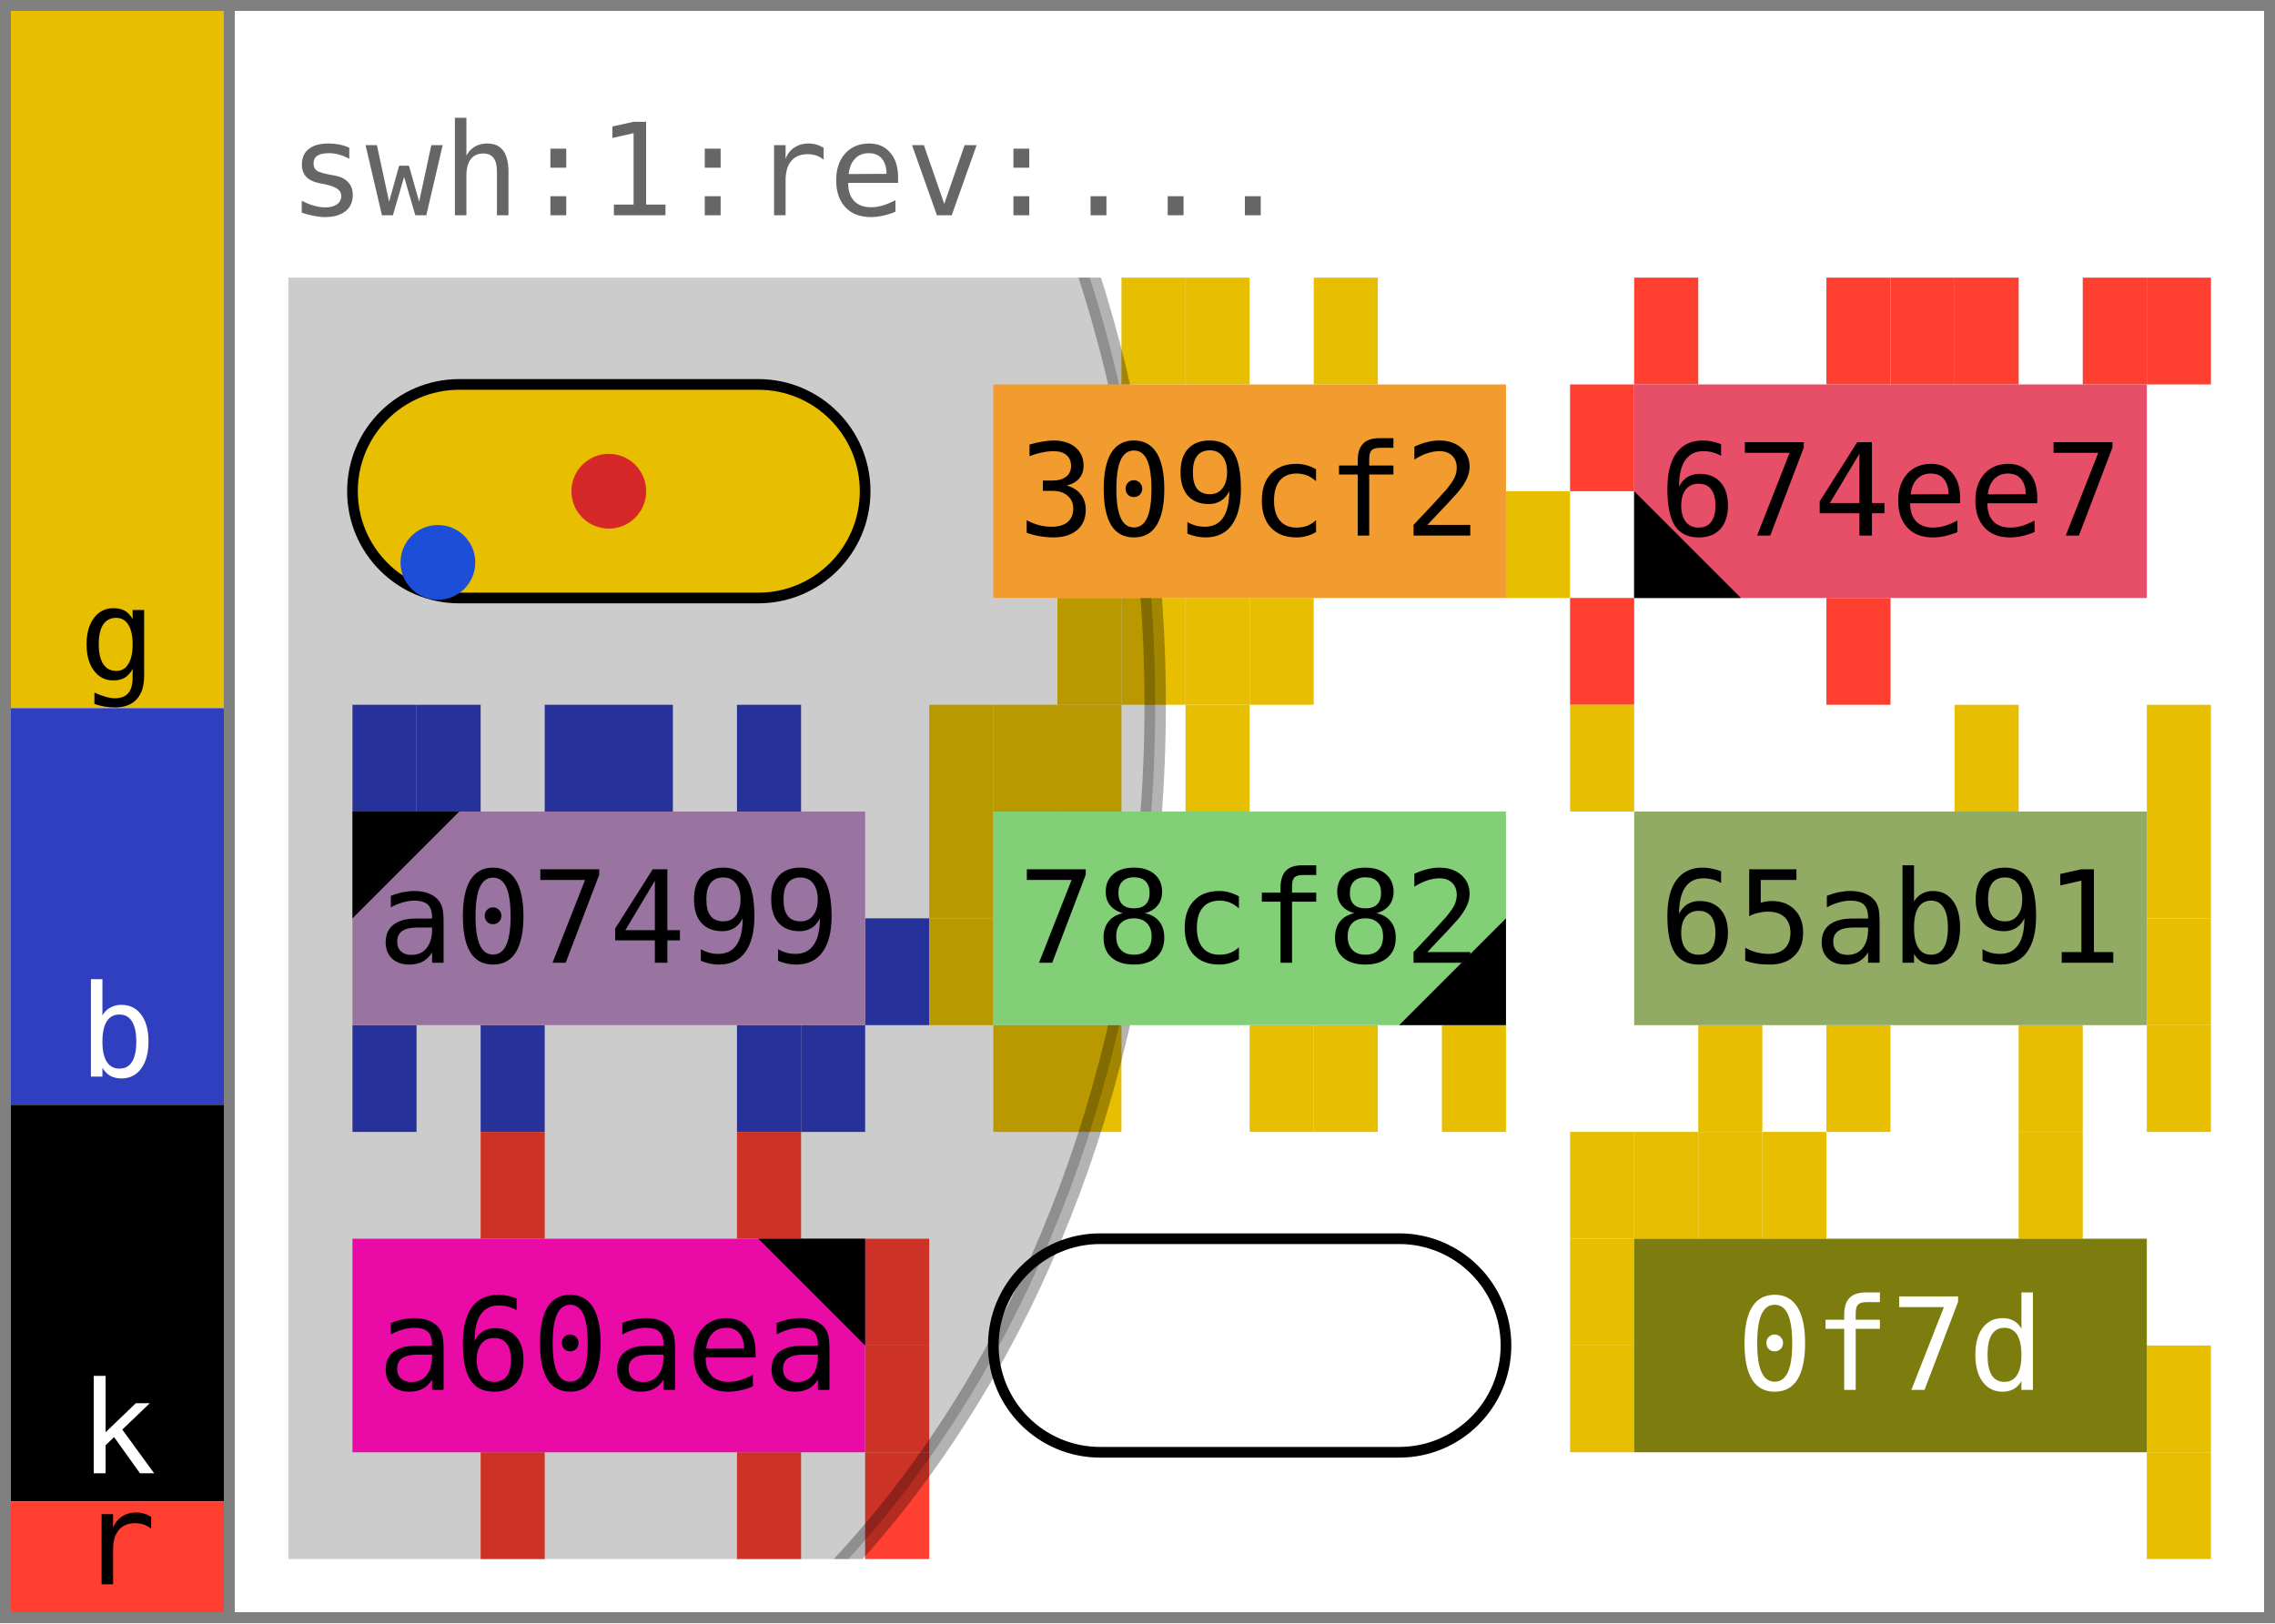
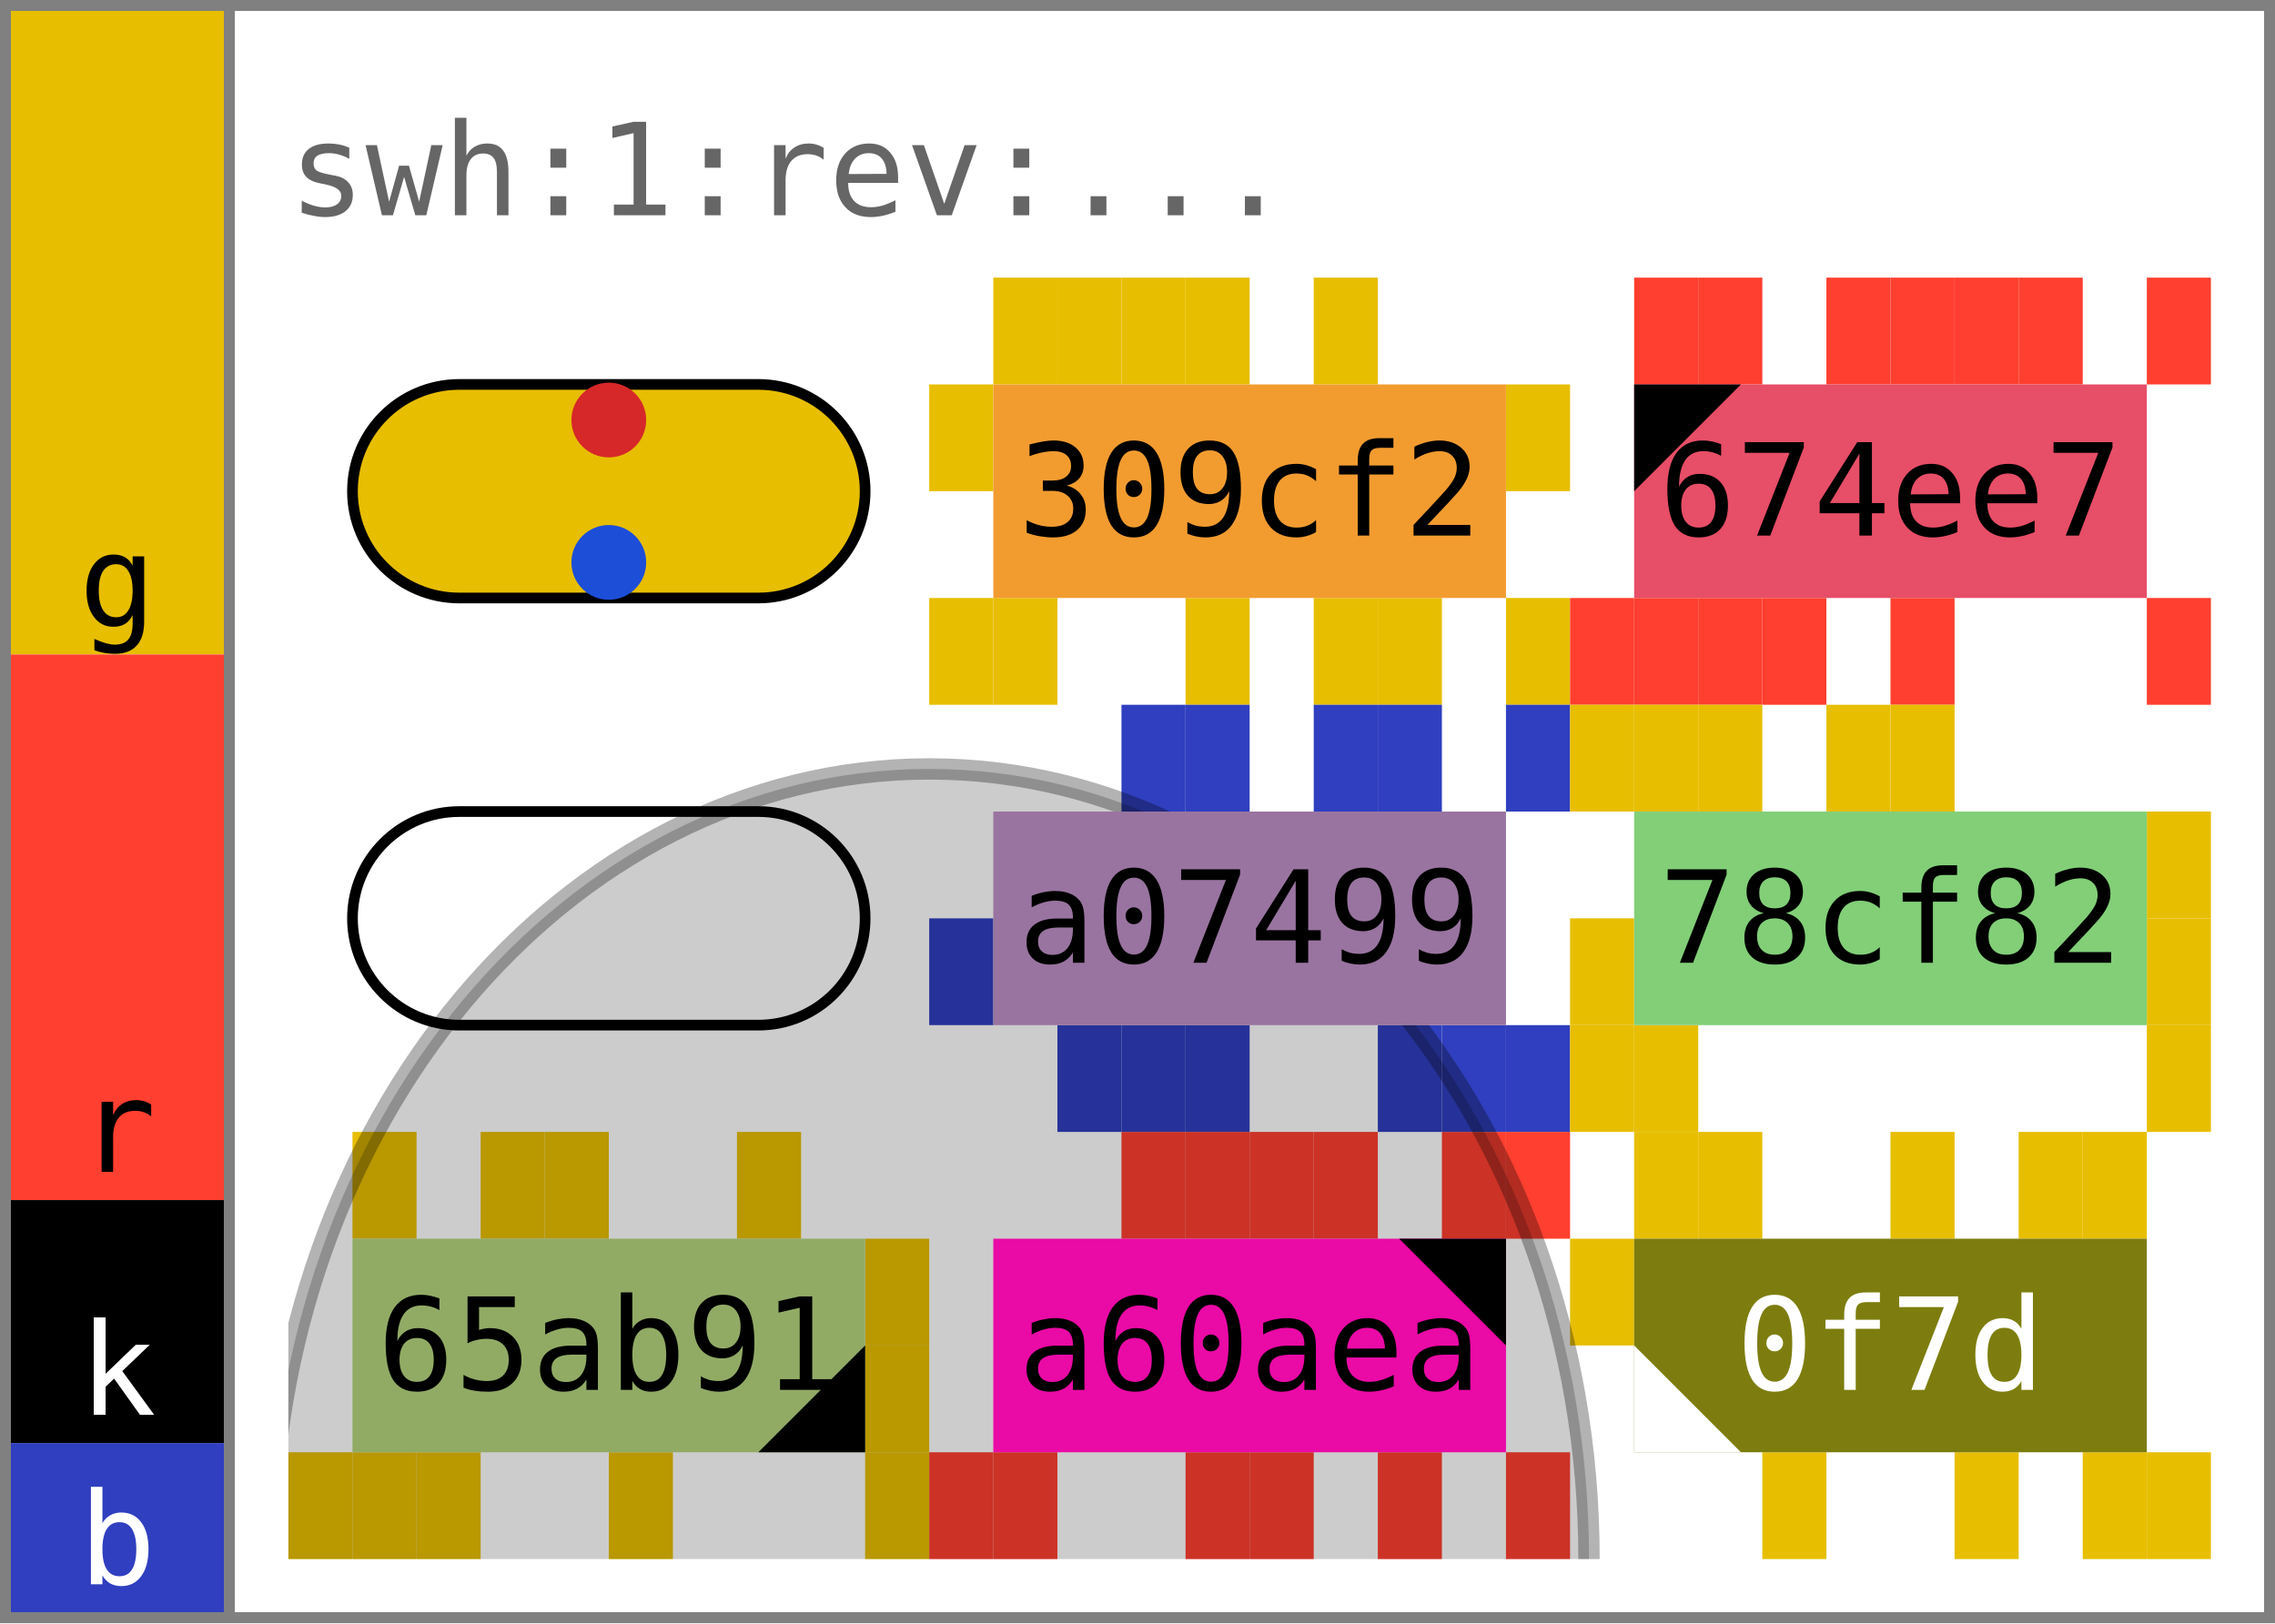
<svg xmlns="http://www.w3.org/2000/svg" width="213.0" height="152.0" viewBox="0 0 213.0 152.0" data-entviz-version="v7" data-entviz-lib="0.7.0" data-input-bytes="50" data-cols="3" data-rows="3">
  <defs>
-     <clipPath id="grid-clip-0f0858a203721468-3x3">
+     <clipPath id="grid-clip-b2d45e3d12f64e72-3x3">
      <rect x="27.0" y="26.0" width="180.0" height="120.0" />
    </clipPath>
  </defs>
  <rect x="0" y="0" width="213.0" height="152.0" fill="#ffffff" />
  <g data-channel="grid">
    <rect x="27.0" y="26.0" width="180.0" height="120.0" fill="#ffffff" />
    <g>
+       <rect x="93.0" y="26.0" width="6.0" height="10.0" fill="#e7be00" />
+       <rect x="99.0" y="26.0" width="6.0" height="10.0" fill="#e7be00" />
      <rect x="105.0" y="26.0" width="6.0" height="10.0" fill="#e7be00" />
      <rect x="111.0" y="26.0" width="6.0" height="10.0" fill="#e7be00" />
      <rect x="123.0" y="26.0" width="6.0" height="10.0" fill="#e7be00" />
-       <rect x="141.0" y="46.0" width="6.0" height="10.0" fill="#e7be00" />
-       <rect x="117.0" y="56.0" width="6.0" height="10.0" fill="#e7be00" />
+       <rect x="141.0" y="36.0" width="6.0" height="10.0" fill="#e7be00" />
+       <rect x="141.0" y="56.0" width="6.0" height="10.0" fill="#e7be00" />
+       <rect x="129.0" y="56.0" width="6.0" height="10.0" fill="#e7be00" />
+       <rect x="123.0" y="56.0" width="6.0" height="10.0" fill="#e7be00" />
      <rect x="111.0" y="56.0" width="6.0" height="10.0" fill="#e7be00" />
-       <rect x="105.0" y="56.0" width="6.0" height="10.0" fill="#e7be00" />
-       <rect x="99.0" y="56.0" width="6.0" height="10.0" fill="#e7be00" />
+       <rect x="93.0" y="56.0" width="6.0" height="10.0" fill="#e7be00" />
+       <rect x="87.0" y="56.0" width="6.0" height="10.0" fill="#e7be00" />
+       <rect x="87.0" y="36.0" width="6.0" height="10.0" fill="#e7be00" />
      <rect x="153.0" y="26.0" width="6.0" height="10.0" fill="#ff3f2f" />
+       <rect x="159.0" y="26.0" width="6.0" height="10.0" fill="#ff3f2f" />
      <rect x="171.0" y="26.0" width="6.0" height="10.0" fill="#ff3f2f" />
      <rect x="177.0" y="26.0" width="6.0" height="10.0" fill="#ff3f2f" />
      <rect x="183.0" y="26.0" width="6.0" height="10.0" fill="#ff3f2f" />
-       <rect x="195.0" y="26.0" width="6.0" height="10.0" fill="#ff3f2f" />
+       <rect x="189.0" y="26.0" width="6.0" height="10.0" fill="#ff3f2f" />
      <rect x="201.0" y="26.0" width="6.0" height="10.0" fill="#ff3f2f" />
-       <rect x="171.0" y="56.0" width="6.0" height="10.0" fill="#ff3f2f" />
+       <rect x="201.0" y="56.0" width="6.0" height="10.0" fill="#ff3f2f" />
+       <rect x="177.0" y="56.0" width="6.0" height="10.0" fill="#ff3f2f" />
+       <rect x="165.0" y="56.0" width="6.0" height="10.0" fill="#ff3f2f" />
+       <rect x="159.0" y="56.0" width="6.0" height="10.0" fill="#ff3f2f" />
+       <rect x="153.0" y="56.0" width="6.0" height="10.0" fill="#ff3f2f" />
      <rect x="147.0" y="56.0" width="6.0" height="10.0" fill="#ff3f2f" />
-       <rect x="147.0" y="36.0" width="6.0" height="10.0" fill="#ff3f2f" />
-       <rect x="33.0" y="66.0" width="6.0" height="10.0" fill="#2f3fbf" />
-       <rect x="39.0" y="66.0" width="6.0" height="10.0" fill="#2f3fbf" />
-       <rect x="51.0" y="66.0" width="6.0" height="10.0" fill="#2f3fbf" />
-       <rect x="57.0" y="66.0" width="6.0" height="10.0" fill="#2f3fbf" />
-       <rect x="69.0" y="66.0" width="6.0" height="10.0" fill="#2f3fbf" />
-       <rect x="81.0" y="86.0" width="6.0" height="10.0" fill="#2f3fbf" />
-       <rect x="75.0" y="96.0" width="6.0" height="10.0" fill="#2f3fbf" />
-       <rect x="69.0" y="96.0" width="6.0" height="10.0" fill="#2f3fbf" />
-       <rect x="45.0" y="96.0" width="6.0" height="10.0" fill="#2f3fbf" />
-       <rect x="33.0" y="96.0" width="6.0" height="10.0" fill="#2f3fbf" />
-       <rect x="87.0" y="66.0" width="6.0" height="10.0" fill="#e7be00" />
-       <rect x="93.0" y="66.0" width="6.0" height="10.0" fill="#e7be00" />
-       <rect x="99.0" y="66.0" width="6.0" height="10.0" fill="#e7be00" />
-       <rect x="111.0" y="66.0" width="6.0" height="10.0" fill="#e7be00" />
-       <rect x="135.0" y="96.0" width="6.0" height="10.0" fill="#e7be00" />
-       <rect x="123.0" y="96.0" width="6.0" height="10.0" fill="#e7be00" />
-       <rect x="117.0" y="96.0" width="6.0" height="10.0" fill="#e7be00" />
-       <rect x="99.0" y="96.0" width="6.0" height="10.0" fill="#e7be00" />
-       <rect x="93.0" y="96.0" width="6.0" height="10.0" fill="#e7be00" />
-       <rect x="87.0" y="86.0" width="6.0" height="10.0" fill="#e7be00" />
-       <rect x="87.0" y="76.0" width="6.0" height="10.0" fill="#e7be00" />
+       <rect x="105.0" y="66.0" width="6.0" height="10.0" fill="#2f3fbf" />
+       <rect x="111.0" y="66.0" width="6.0" height="10.0" fill="#2f3fbf" />
+       <rect x="123.0" y="66.0" width="6.0" height="10.0" fill="#2f3fbf" />
+       <rect x="129.0" y="66.0" width="6.0" height="10.0" fill="#2f3fbf" />
+       <rect x="141.0" y="66.0" width="6.0" height="10.0" fill="#2f3fbf" />
+       <rect x="141.0" y="96.0" width="6.0" height="10.0" fill="#2f3fbf" />
+       <rect x="135.0" y="96.0" width="6.0" height="10.0" fill="#2f3fbf" />
+       <rect x="129.0" y="96.0" width="6.0" height="10.0" fill="#2f3fbf" />
+       <rect x="111.0" y="96.0" width="6.0" height="10.0" fill="#2f3fbf" />
+       <rect x="105.0" y="96.0" width="6.0" height="10.0" fill="#2f3fbf" />
+       <rect x="99.0" y="96.0" width="6.0" height="10.0" fill="#2f3fbf" />
+       <rect x="87.0" y="86.0" width="6.0" height="10.0" fill="#2f3fbf" />
      <rect x="147.0" y="66.0" width="6.0" height="10.0" fill="#e7be00" />
-       <rect x="183.0" y="66.0" width="6.0" height="10.0" fill="#e7be00" />
-       <rect x="201.0" y="66.0" width="6.0" height="10.0" fill="#e7be00" />
+       <rect x="153.0" y="66.0" width="6.0" height="10.0" fill="#e7be00" />
+       <rect x="159.0" y="66.0" width="6.0" height="10.0" fill="#e7be00" />
+       <rect x="171.0" y="66.0" width="6.0" height="10.0" fill="#e7be00" />
+       <rect x="177.0" y="66.0" width="6.0" height="10.0" fill="#e7be00" />
      <rect x="201.0" y="76.0" width="6.0" height="10.0" fill="#e7be00" />
      <rect x="201.0" y="86.0" width="6.0" height="10.0" fill="#e7be00" />
      <rect x="201.0" y="96.0" width="6.0" height="10.0" fill="#e7be00" />
-       <rect x="189.0" y="96.0" width="6.0" height="10.0" fill="#e7be00" />
-       <rect x="171.0" y="96.0" width="6.0" height="10.0" fill="#e7be00" />
-       <rect x="159.0" y="96.0" width="6.0" height="10.0" fill="#e7be00" />
-       <rect x="45.0" y="106.0" width="6.0" height="10.0" fill="#ff3f2f" />
-       <rect x="69.0" y="106.0" width="6.0" height="10.0" fill="#ff3f2f" />
-       <rect x="81.0" y="116.0" width="6.0" height="10.0" fill="#ff3f2f" />
-       <rect x="81.0" y="126.0" width="6.0" height="10.0" fill="#ff3f2f" />
-       <rect x="81.0" y="136.0" width="6.0" height="10.0" fill="#ff3f2f" />
-       <rect x="69.0" y="136.0" width="6.0" height="10.0" fill="#ff3f2f" />
-       <rect x="45.0" y="136.0" width="6.0" height="10.0" fill="#ff3f2f" />
-       <rect x="147.0" y="106.0" width="6.0" height="10.0" fill="#e7be00" />
+       <rect x="153.0" y="96.0" width="6.0" height="10.0" fill="#e7be00" />
+       <rect x="147.0" y="96.0" width="6.0" height="10.0" fill="#e7be00" />
+       <rect x="147.0" y="86.0" width="6.0" height="10.0" fill="#e7be00" />
+       <rect x="33.0" y="106.0" width="6.0" height="10.0" fill="#e7be00" />
+       <rect x="45.0" y="106.0" width="6.0" height="10.0" fill="#e7be00" />
+       <rect x="51.0" y="106.0" width="6.0" height="10.0" fill="#e7be00" />
+       <rect x="69.0" y="106.0" width="6.0" height="10.0" fill="#e7be00" />
+       <rect x="81.0" y="116.0" width="6.0" height="10.0" fill="#e7be00" />
+       <rect x="81.0" y="126.0" width="6.0" height="10.0" fill="#e7be00" />
+       <rect x="81.0" y="136.0" width="6.0" height="10.0" fill="#e7be00" />
+       <rect x="57.0" y="136.0" width="6.0" height="10.0" fill="#e7be00" />
+       <rect x="39.0" y="136.0" width="6.0" height="10.0" fill="#e7be00" />
+       <rect x="33.0" y="136.0" width="6.0" height="10.0" fill="#e7be00" />
+       <rect x="27.0" y="136.0" width="6.0" height="10.0" fill="#e7be00" />
+       <rect x="105.0" y="106.0" width="6.0" height="10.0" fill="#ff3f2f" />
+       <rect x="111.0" y="106.0" width="6.0" height="10.0" fill="#ff3f2f" />
+       <rect x="117.0" y="106.0" width="6.0" height="10.0" fill="#ff3f2f" />
+       <rect x="123.0" y="106.0" width="6.0" height="10.0" fill="#ff3f2f" />
+       <rect x="135.0" y="106.0" width="6.0" height="10.0" fill="#ff3f2f" />
+       <rect x="141.0" y="106.0" width="6.0" height="10.0" fill="#ff3f2f" />
+       <rect x="141.0" y="136.0" width="6.0" height="10.0" fill="#ff3f2f" />
+       <rect x="129.0" y="136.0" width="6.0" height="10.0" fill="#ff3f2f" />
+       <rect x="117.0" y="136.0" width="6.0" height="10.0" fill="#ff3f2f" />
+       <rect x="111.0" y="136.0" width="6.0" height="10.0" fill="#ff3f2f" />
+       <rect x="93.0" y="136.0" width="6.0" height="10.0" fill="#ff3f2f" />
+       <rect x="87.0" y="136.0" width="6.0" height="10.0" fill="#ff3f2f" />
      <rect x="153.0" y="106.0" width="6.0" height="10.0" fill="#e7be00" />
      <rect x="159.0" y="106.0" width="6.0" height="10.0" fill="#e7be00" />
-       <rect x="165.0" y="106.0" width="6.0" height="10.0" fill="#e7be00" />
+       <rect x="177.0" y="106.0" width="6.0" height="10.0" fill="#e7be00" />
      <rect x="189.0" y="106.0" width="6.0" height="10.0" fill="#e7be00" />
-       <rect x="201.0" y="126.0" width="6.0" height="10.0" fill="#e7be00" />
+       <rect x="195.0" y="106.0" width="6.0" height="10.0" fill="#e7be00" />
      <rect x="201.0" y="136.0" width="6.0" height="10.0" fill="#e7be00" />
-       <rect x="147.0" y="126.0" width="6.0" height="10.0" fill="#e7be00" />
+       <rect x="195.0" y="136.0" width="6.0" height="10.0" fill="#e7be00" />
+       <rect x="183.0" y="136.0" width="6.0" height="10.0" fill="#e7be00" />
+       <rect x="165.0" y="136.0" width="6.0" height="10.0" fill="#e7be00" />
      <rect x="147.0" y="116.0" width="6.0" height="10.0" fill="#e7be00" />
    </g>
-     <g clip-path="url(#grid-clip-0f0858a203721468-3x3)" data-channel="ellipse" data-ellipse-anchor-x="27.0" data-ellipse-anchor-y="66.0" data-ellipse-rx="81.1545882867999" data-ellipse-ry="104.79184701111055" data-ellipse-rotation-deg="0.0">
-       <ellipse cx="27.0" cy="66.0" rx="81.155" ry="104.792" transform="rotate(0.0 27.0 66.0)" fill="#000000" stroke="#000000" fill-opacity="0.2" stroke-opacity="0.3" stroke-width="2.0" />
+     <g clip-path="url(#grid-clip-b2d45e3d12f64e72-3x3)" data-channel="ellipse" data-ellipse-anchor-x="87.0" data-ellipse-anchor-y="146.0" data-ellipse-rx="61.772848404456795" data-ellipse-ry="73.99165358336032" data-ellipse-rotation-deg="180.0">
+       <ellipse cx="87.0" cy="146.0" rx="61.773" ry="73.992" transform="rotate(180.0 87.0 146.0)" fill="#000000" stroke="#000000" fill-opacity="0.2" stroke-opacity="0.3" stroke-width="2.0" />
    </g>
    <g>
      <g data-channel="cell" data-cell-index="0" data-cell-row="0" data-cell-col="0" data-cell-blank="true" data-cell-blank-map="true">
        <rect x="33.0" y="36.0" width="48.0" height="20.0" rx="10.0" ry="10.0" fill="#e7be00" stroke="#000000" stroke-width="1" />
-         <circle cx="57.0" cy="46.0" r="3.5" fill="#d62828" data-blank-map-max="true" />
-         <circle cx="41.0" cy="52.667" r="3.5" fill="#1d4ed8" data-blank-map-min="true" />
+         <circle cx="57.0" cy="39.333" r="3.5" fill="#d62828" data-blank-map-max="true" />
+         <circle cx="57.0" cy="52.667" r="3.5" fill="#1d4ed8" data-blank-map-min="true" />
      </g>
      <g data-channel="cell" data-cell-index="1" data-cell-row="0" data-cell-col="1">
        <rect x="93.0" y="36.0" width="48.0" height="20.0" fill="#f29c30" />
        <text x="117.0" y="46.0" fill="#000000" style="font-family: &quot;JetBrains Mono&quot;, &quot;Menlo&quot;, &quot;Consolas&quot;, &quot;DejaVu Sans Mono&quot;, &quot;Liberation Mono&quot;, &quot;Roboto Mono&quot;, &quot;Noto Sans Mono&quot;, monospace; font-size: 12.0px;" text-anchor="middle" dominant-baseline="central">309cf2</text>
      </g>
-       <g data-channel="cell" data-cell-index="2" data-cell-row="0" data-cell-col="2" data-cell-quartile="4">
+       <g data-channel="cell" data-cell-index="2" data-cell-row="0" data-cell-col="2" data-cell-quartile="1">
        <rect x="153.0" y="36.0" width="48.0" height="20.0" fill="#e74e67" />
        <text x="177.0" y="46.0" fill="#000000" style="font-family: &quot;JetBrains Mono&quot;, &quot;Menlo&quot;, &quot;Consolas&quot;, &quot;DejaVu Sans Mono&quot;, &quot;Liberation Mono&quot;, &quot;Roboto Mono&quot;, &quot;Noto Sans Mono&quot;, monospace; font-size: 12.0px;" text-anchor="middle" dominant-baseline="central">674ee7</text>
-         <polygon points="153.0,56.0 153.0,46.0 163.0,56.0" fill="#000000" />
+         <polygon points="153.0,36.0 163.0,36.0 153.0,46.0" fill="#000000" />
      </g>
-       <g data-channel="cell" data-cell-index="3" data-cell-row="1" data-cell-col="0" data-cell-quartile="1">
-         <rect x="33.0" y="76.0" width="48.0" height="20.0" fill="#9974a0" />
-         <text x="57.0" y="86.0" fill="#000000" style="font-family: &quot;JetBrains Mono&quot;, &quot;Menlo&quot;, &quot;Consolas&quot;, &quot;DejaVu Sans Mono&quot;, &quot;Liberation Mono&quot;, &quot;Roboto Mono&quot;, &quot;Noto Sans Mono&quot;, monospace; font-size: 12.0px;" text-anchor="middle" dominant-baseline="central">a07499</text>
-         <polygon points="33.0,76.0 43.0,76.0 33.0,86.0" fill="#000000" />
+       <g data-channel="cell" data-cell-index="3" data-cell-row="1" data-cell-col="0" data-cell-blank="true">
+         <rect x="33.0" y="76.0" width="48.0" height="20.0" rx="10.0" ry="10.0" fill="none" stroke="#000000" stroke-width="1" />
      </g>
-       <g data-channel="cell" data-cell-index="4" data-cell-row="1" data-cell-col="1" data-cell-quartile="3">
-         <rect x="93.0" y="76.0" width="48.0" height="20.0" fill="#82cf78" />
-         <text x="117.0" y="86.0" fill="#000000" style="font-family: &quot;JetBrains Mono&quot;, &quot;Menlo&quot;, &quot;Consolas&quot;, &quot;DejaVu Sans Mono&quot;, &quot;Liberation Mono&quot;, &quot;Roboto Mono&quot;, &quot;Noto Sans Mono&quot;, monospace; font-size: 12.0px;" text-anchor="middle" dominant-baseline="central">78cf82</text>
-         <polygon points="141.0,96.0 141.0,86.0 131.0,96.0" fill="#000000" />
+       <g data-channel="cell" data-cell-index="4" data-cell-row="1" data-cell-col="1">
+         <rect x="93.0" y="76.0" width="48.0" height="20.0" fill="#9974a0" />
+         <text x="117.0" y="86.0" fill="#000000" style="font-family: &quot;JetBrains Mono&quot;, &quot;Menlo&quot;, &quot;Consolas&quot;, &quot;DejaVu Sans Mono&quot;, &quot;Liberation Mono&quot;, &quot;Roboto Mono&quot;, &quot;Noto Sans Mono&quot;, monospace; font-size: 12.0px;" text-anchor="middle" dominant-baseline="central">a07499</text>
      </g>
      <g data-channel="cell" data-cell-index="5" data-cell-row="1" data-cell-col="2">
-         <rect x="153.0" y="76.0" width="48.0" height="20.0" fill="#91ab65" />
-         <text x="177.0" y="86.0" fill="#000000" style="font-family: &quot;JetBrains Mono&quot;, &quot;Menlo&quot;, &quot;Consolas&quot;, &quot;DejaVu Sans Mono&quot;, &quot;Liberation Mono&quot;, &quot;Roboto Mono&quot;, &quot;Noto Sans Mono&quot;, monospace; font-size: 12.0px;" text-anchor="middle" dominant-baseline="central">65ab91</text>
+         <rect x="153.0" y="76.0" width="48.0" height="20.0" fill="#82cf78" />
+         <text x="177.0" y="86.0" fill="#000000" style="font-family: &quot;JetBrains Mono&quot;, &quot;Menlo&quot;, &quot;Consolas&quot;, &quot;DejaVu Sans Mono&quot;, &quot;Liberation Mono&quot;, &quot;Roboto Mono&quot;, &quot;Noto Sans Mono&quot;, monospace; font-size: 12.0px;" text-anchor="middle" dominant-baseline="central">78cf82</text>
      </g>
-       <g data-channel="cell" data-cell-index="6" data-cell-row="2" data-cell-col="0" data-cell-quartile="2">
-         <rect x="33.0" y="116.0" width="48.0" height="20.0" fill="#ea0aa6" />
-         <text x="57.0" y="126.0" fill="#000000" style="font-family: &quot;JetBrains Mono&quot;, &quot;Menlo&quot;, &quot;Consolas&quot;, &quot;DejaVu Sans Mono&quot;, &quot;Liberation Mono&quot;, &quot;Roboto Mono&quot;, &quot;Noto Sans Mono&quot;, monospace; font-size: 12.0px;" text-anchor="middle" dominant-baseline="central">a60aea</text>
-         <polygon points="81.0,116.0 71.0,116.0 81.0,126.0" fill="#000000" />
+       <g data-channel="cell" data-cell-index="6" data-cell-row="2" data-cell-col="0" data-cell-quartile="3">
+         <rect x="33.0" y="116.0" width="48.0" height="20.0" fill="#91ab65" />
+         <text x="57.0" y="126.0" fill="#000000" style="font-family: &quot;JetBrains Mono&quot;, &quot;Menlo&quot;, &quot;Consolas&quot;, &quot;DejaVu Sans Mono&quot;, &quot;Liberation Mono&quot;, &quot;Roboto Mono&quot;, &quot;Noto Sans Mono&quot;, monospace; font-size: 12.0px;" text-anchor="middle" dominant-baseline="central">65ab91</text>
+         <polygon points="81.0,136.0 81.0,126.0 71.0,136.0" fill="#000000" />
      </g>
-       <g data-channel="cell" data-cell-index="7" data-cell-row="2" data-cell-col="1" data-cell-blank="true">
-         <rect x="93.0" y="116.0" width="48.0" height="20.0" rx="10.0" ry="10.0" fill="none" stroke="#000000" stroke-width="1" />
+       <g data-channel="cell" data-cell-index="7" data-cell-row="2" data-cell-col="1" data-cell-quartile="2">
+         <rect x="93.0" y="116.0" width="48.0" height="20.0" fill="#ea0aa6" />
+         <text x="117.0" y="126.0" fill="#000000" style="font-family: &quot;JetBrains Mono&quot;, &quot;Menlo&quot;, &quot;Consolas&quot;, &quot;DejaVu Sans Mono&quot;, &quot;Liberation Mono&quot;, &quot;Roboto Mono&quot;, &quot;Noto Sans Mono&quot;, monospace; font-size: 12.0px;" text-anchor="middle" dominant-baseline="central">a60aea</text>
+         <polygon points="141.0,116.0 131.0,116.0 141.0,126.0" fill="#000000" />
      </g>
-       <g data-channel="cell" data-cell-index="8" data-cell-row="2" data-cell-col="2">
+       <g data-channel="cell" data-cell-index="8" data-cell-row="2" data-cell-col="2" data-cell-quartile="4">
        <rect x="153.0" y="116.0" width="48.0" height="20.0" fill="#7d7d0f" />
        <text x="177.0" y="126.0" fill="#ffffff" style="font-family: &quot;JetBrains Mono&quot;, &quot;Menlo&quot;, &quot;Consolas&quot;, &quot;DejaVu Sans Mono&quot;, &quot;Liberation Mono&quot;, &quot;Roboto Mono&quot;, &quot;Noto Sans Mono&quot;, monospace; font-size: 12.0px;" text-anchor="middle" dominant-baseline="central">0f7d</text>
+         <polygon points="153.0,136.0 153.0,126.0 163.0,136.0" fill="#ffffff" />
      </g>
    </g>
  </g>
  <g data-channel="color-bar">
    <g data-color-bar-rank="0" data-color-bar-band="G">
-       <rect x="1" y="1" width="20.0" height="65.314" fill="#e7be00" />
-       <text x="11.0" y="63.674" fill="#000000" style="font-family: &quot;JetBrains Mono&quot;, &quot;Menlo&quot;, &quot;Consolas&quot;, &quot;DejaVu Sans Mono&quot;, &quot;Liberation Mono&quot;, &quot;Roboto Mono&quot;, &quot;Noto Sans Mono&quot;, monospace; font-size: 12.0px;" text-anchor="middle" data-color-bar-letter="true">g</text>
+       <rect x="1" y="1" width="20.0" height="60.29" fill="#e7be00" />
+       <text x="11.0" y="58.65" fill="#000000" style="font-family: &quot;JetBrains Mono&quot;, &quot;Menlo&quot;, &quot;Consolas&quot;, &quot;DejaVu Sans Mono&quot;, &quot;Liberation Mono&quot;, &quot;Roboto Mono&quot;, &quot;Noto Sans Mono&quot;, monospace; font-size: 12.0px;" text-anchor="middle" data-color-bar-letter="true">g</text>
    </g>
-     <g data-color-bar-rank="1" data-color-bar-band="B">
-       <rect x="1" y="66.314" width="20.0" height="37.147" fill="#2f3fbf" />
-       <text x="11.0" y="100.821" fill="#ffffff" style="font-family: &quot;JetBrains Mono&quot;, &quot;Menlo&quot;, &quot;Consolas&quot;, &quot;DejaVu Sans Mono&quot;, &quot;Liberation Mono&quot;, &quot;Roboto Mono&quot;, &quot;Noto Sans Mono&quot;, monospace; font-size: 12.0px;" text-anchor="middle" data-color-bar-letter="true">b</text>
+     <g data-color-bar-rank="1" data-color-bar-band="R">
+       <rect x="1" y="61.29" width="20.0" height="51.092" fill="#ff3f2f" />
+       <text x="11.0" y="109.743" fill="#000000" style="font-family: &quot;JetBrains Mono&quot;, &quot;Menlo&quot;, &quot;Consolas&quot;, &quot;DejaVu Sans Mono&quot;, &quot;Liberation Mono&quot;, &quot;Roboto Mono&quot;, &quot;Noto Sans Mono&quot;, monospace; font-size: 12.0px;" text-anchor="middle" data-color-bar-letter="true">r</text>
    </g>
    <g data-color-bar-rank="2" data-color-bar-band="K">
-       <rect x="1" y="103.461" width="20.0" height="37.147" fill="#000000" />
-       <text x="11.0" y="137.968" fill="#ffffff" style="font-family: &quot;JetBrains Mono&quot;, &quot;Menlo&quot;, &quot;Consolas&quot;, &quot;DejaVu Sans Mono&quot;, &quot;Liberation Mono&quot;, &quot;Roboto Mono&quot;, &quot;Noto Sans Mono&quot;, monospace; font-size: 12.0px;" text-anchor="middle" data-color-bar-letter="true">k</text>
+       <rect x="1" y="112.383" width="20.0" height="22.753" fill="#000000" />
+       <text x="11.0" y="132.496" fill="#ffffff" style="font-family: &quot;JetBrains Mono&quot;, &quot;Menlo&quot;, &quot;Consolas&quot;, &quot;DejaVu Sans Mono&quot;, &quot;Liberation Mono&quot;, &quot;Roboto Mono&quot;, &quot;Noto Sans Mono&quot;, monospace; font-size: 12.0px;" text-anchor="middle" data-color-bar-letter="true">k</text>
    </g>
-     <g data-color-bar-rank="3" data-color-bar-band="R">
-       <rect x="1" y="140.608" width="20.0" height="10.392" fill="#ff3f2f" />
-       <text x="11.0" y="148.36" fill="#000000" style="font-family: &quot;JetBrains Mono&quot;, &quot;Menlo&quot;, &quot;Consolas&quot;, &quot;DejaVu Sans Mono&quot;, &quot;Liberation Mono&quot;, &quot;Roboto Mono&quot;, &quot;Noto Sans Mono&quot;, monospace; font-size: 12.0px;" text-anchor="middle" data-color-bar-letter="true">r</text>
+     <g data-color-bar-rank="3" data-color-bar-band="B">
+       <rect x="1" y="135.136" width="20.0" height="15.864" fill="#2f3fbf" />
+       <text x="11.0" y="148.36" fill="#ffffff" style="font-family: &quot;JetBrains Mono&quot;, &quot;Menlo&quot;, &quot;Consolas&quot;, &quot;DejaVu Sans Mono&quot;, &quot;Liberation Mono&quot;, &quot;Roboto Mono&quot;, &quot;Noto Sans Mono&quot;, monospace; font-size: 12.0px;" text-anchor="middle" data-color-bar-letter="true">b</text>
    </g>
  </g>
  <g data-channel="label-top">
    <text x="27.0" y="16.0" fill="#666666" style="font-family: &quot;JetBrains Mono&quot;, &quot;Menlo&quot;, &quot;Consolas&quot;, &quot;DejaVu Sans Mono&quot;, &quot;Liberation Mono&quot;, &quot;Roboto Mono&quot;, &quot;Noto Sans Mono&quot;, monospace; font-size: 12.0px;" dominant-baseline="central">swh:1:rev:...</text>
  </g>
  <line x1="0" y1="0.5" x2="213.0" y2="0.5" stroke="#808080" stroke-width="1" shape-rendering="crispEdges" />
  <line x1="212.5" y1="0" x2="212.5" y2="152.0" stroke="#808080" stroke-width="1" shape-rendering="crispEdges" />
  <line x1="0" y1="151.5" x2="213.0" y2="151.5" stroke="#808080" stroke-width="1" shape-rendering="crispEdges" />
  <line x1="0.5" y1="0" x2="0.5" y2="152.0" stroke="#808080" stroke-width="1" shape-rendering="crispEdges" />
  <line x1="21.5" y1="0" x2="21.5" y2="152.0" stroke="#808080" stroke-width="1" shape-rendering="crispEdges" />
</svg>
